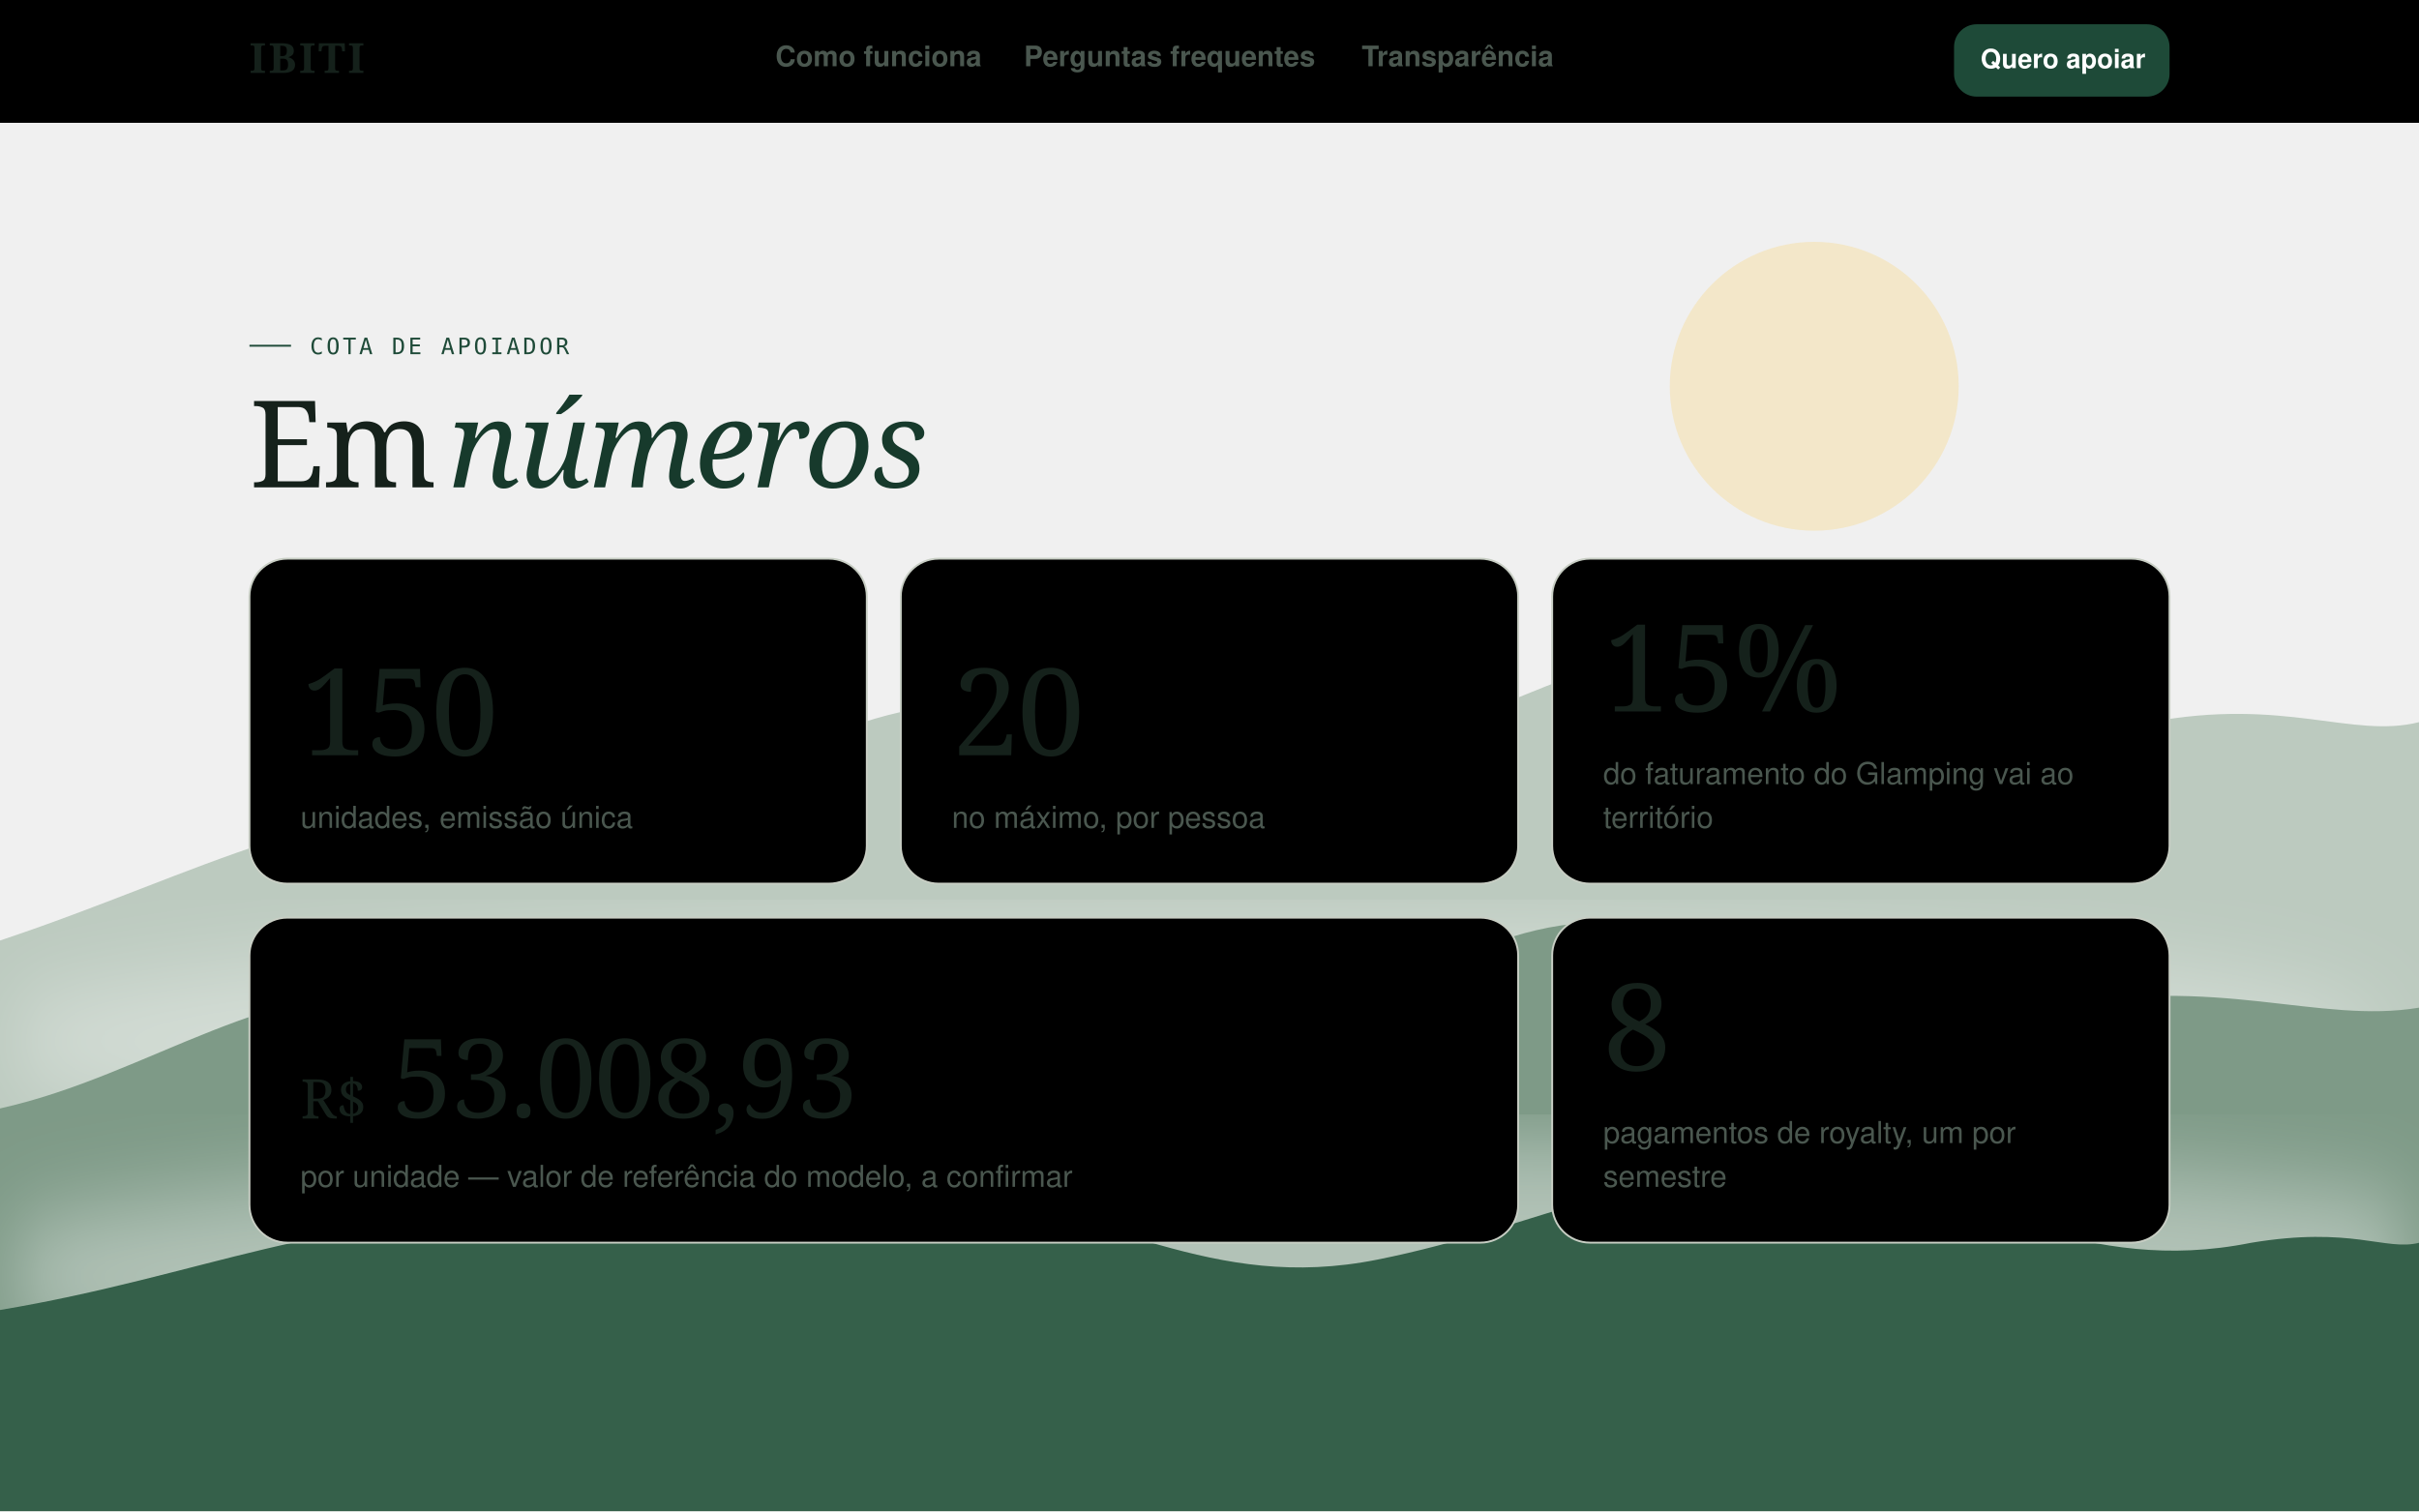
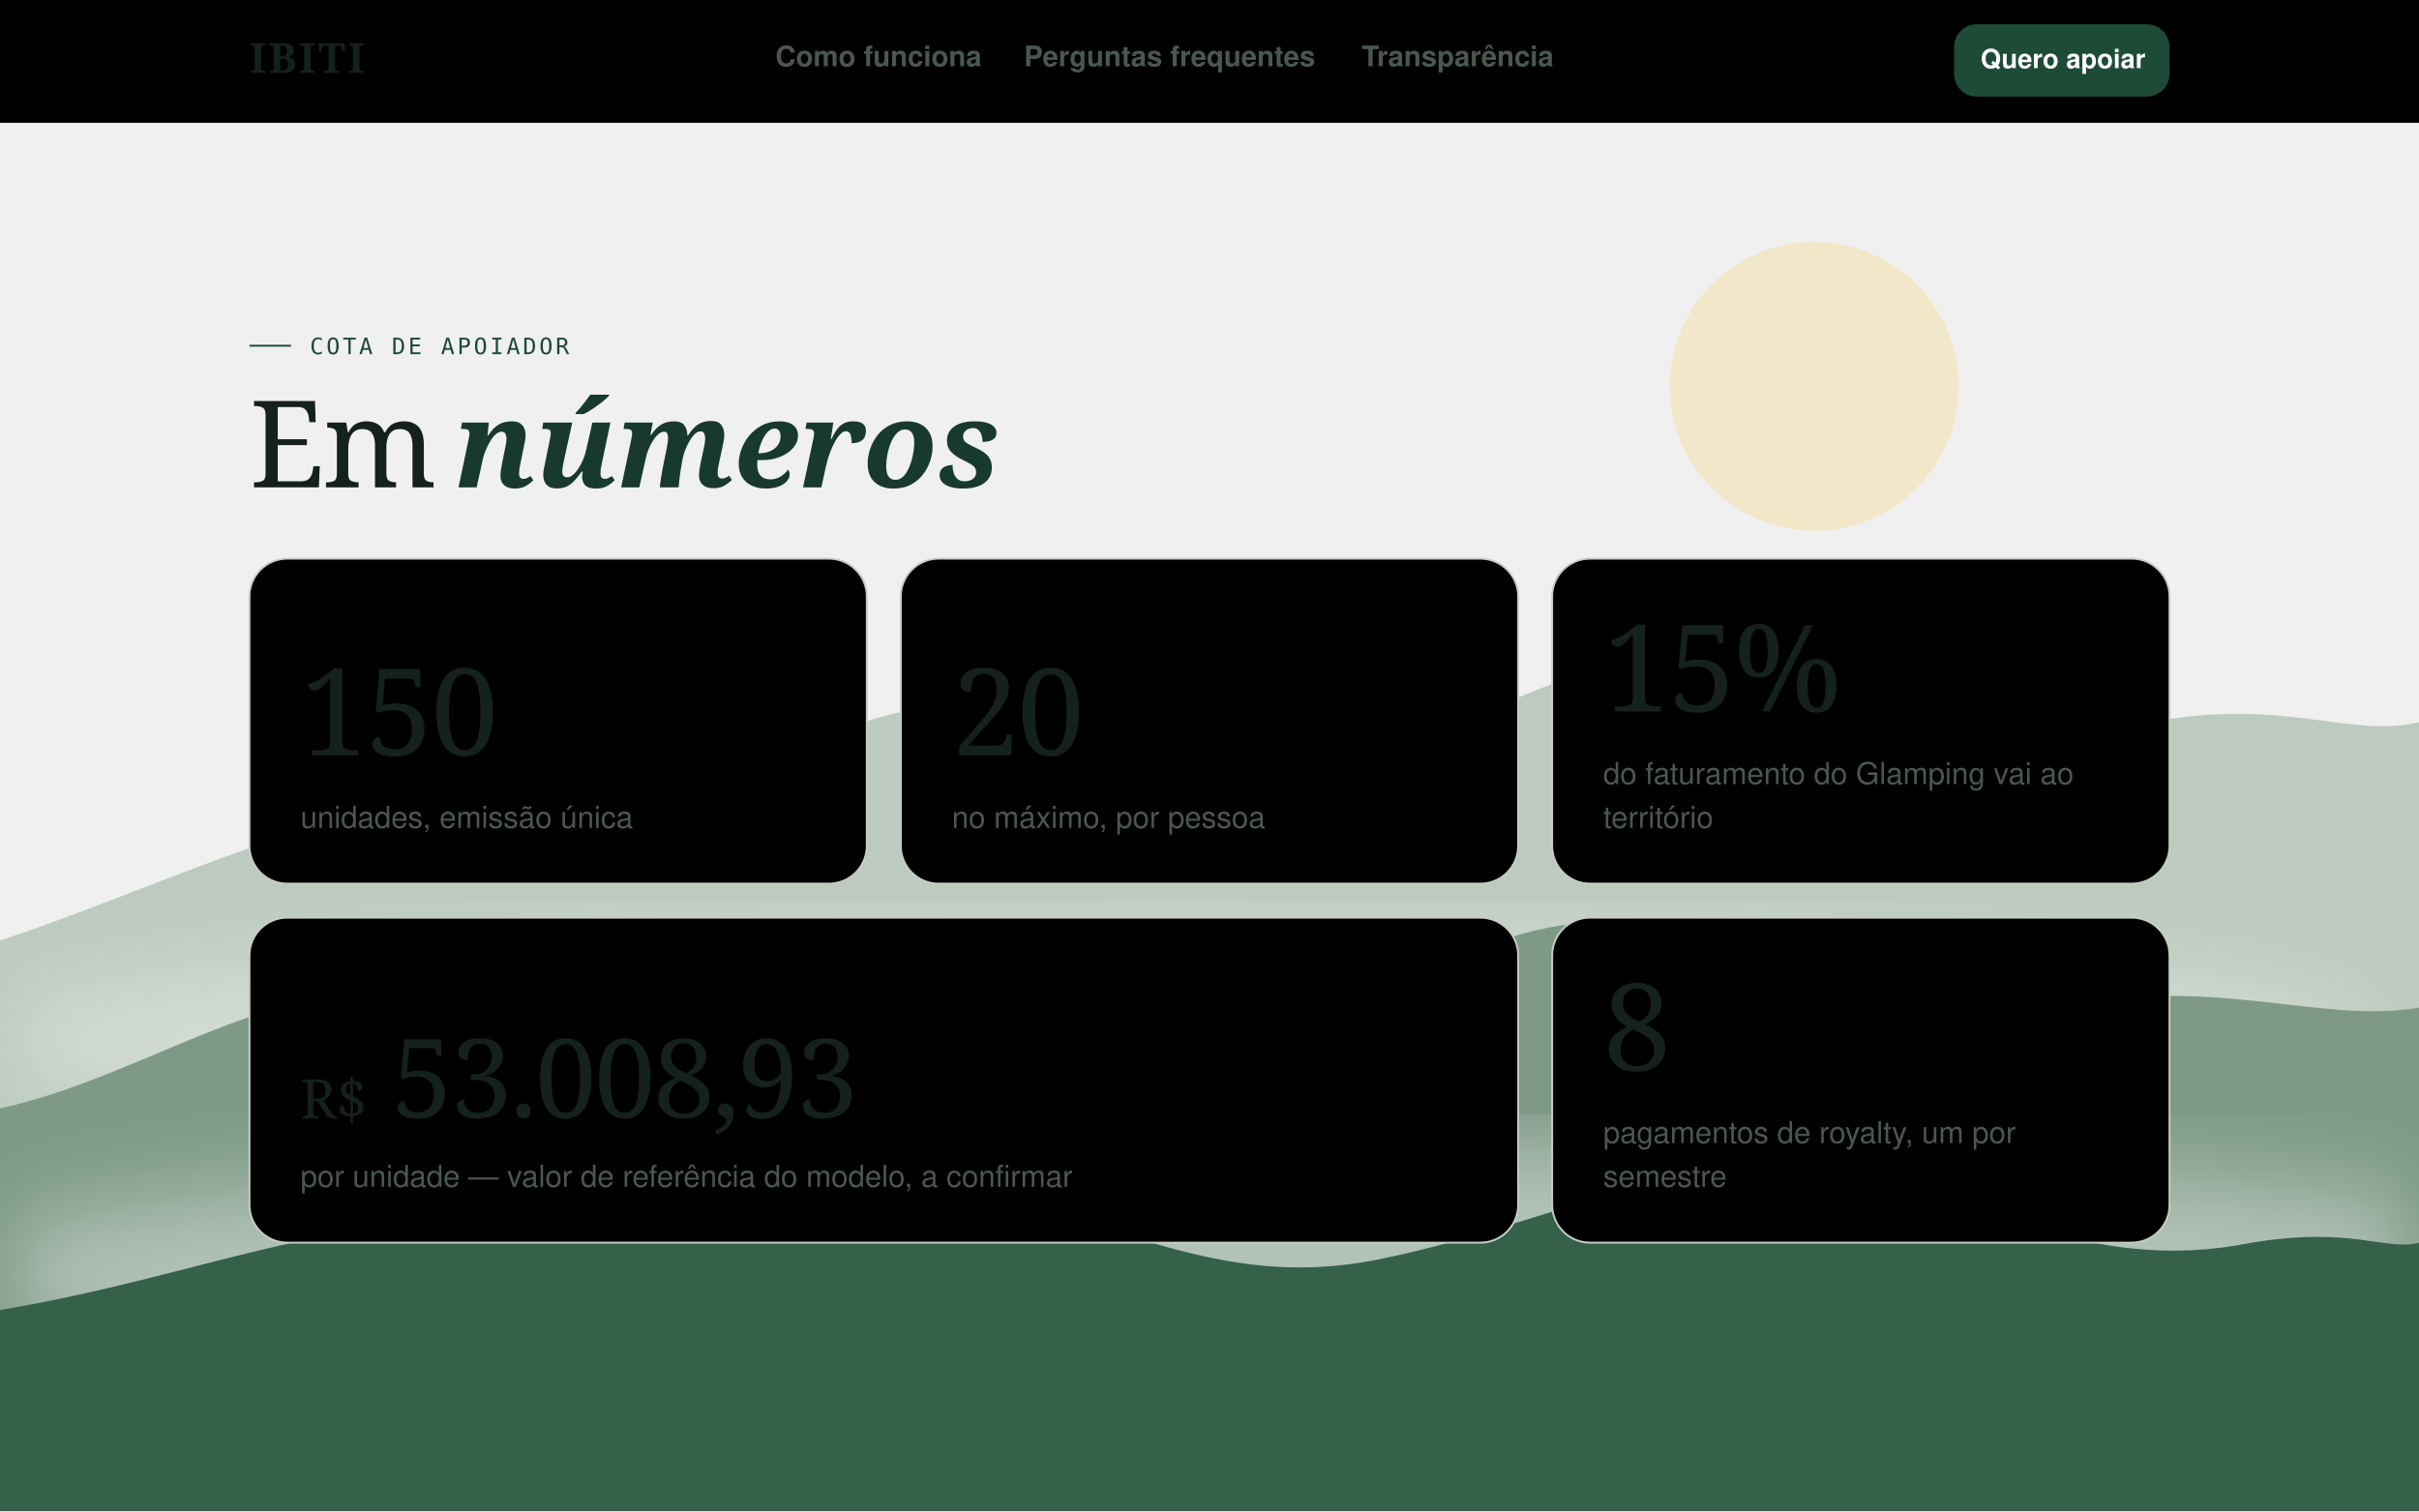
<svg xmlns="http://www.w3.org/2000/svg" data-stacking-context="true" aria-owns="page1" width="1280" height="800" viewBox="0 0 1280 800">
  <style />
  <g data-stacking-layer="rootBackgroundAndBorders" />
  <g data-stacking-layer="childStackingContextsWithNegativeStackLevels" />
  <g data-stacking-layer="inFlowNonInlineNonPositionedDescendants" />
  <g data-stacking-layer="nonPositionedFloats" />
  <g data-stacking-layer="inFlowInlineLevelNonPositionedDescendants" />
  <g data-stacking-layer="childStackingContextsWithStackLevelZeroAndPositionedDescendantsWithStackLevelZero" />
  <g data-stacking-layer="childStackingContextsWithPositiveStackLevels">
    <g data-tag="div" id="page1" class="page" data-z-index="1" data-stacking-context="true" mask="url(#mask-for-page11)" aria-owns="scene1 top1 inicio numeros comprar usar nao wrap7">
      <g data-stacking-layer="childStackingContextsWithStackLevelZeroAndPositionedDescendantsWithStackLevelZero">
        <g data-tag="div" id="scene1" class="scene" data-z-index="0" data-stacking-context="true" aria-hidden="true" mask="url(#mask-for-scene11)" aria-owns="svg1">
          <mask id="mask-for-scene11">
            <rect width="1280" height="800" x="0" y="0" fill="#ffffff" />
          </mask>
          <g data-tag="svg" id="svg1" data-z-index="auto" data-stacking-context="true" mask="url(#mask-for-svg11)">
            <g data-stacking-layer="rootBackgroundAndBorders" />
            <g data-stacking-layer="childStackingContextsWithNegativeStackLevels" />
            <g data-stacking-layer="inFlowNonInlineNonPositionedDescendants" />
            <g data-stacking-layer="nonPositionedFloats" />
            <g data-stacking-layer="inFlowInlineLevelNonPositionedDescendants" />
            <g data-stacking-layer="childStackingContextsWithStackLevelZeroAndPositionedDescendantsWithStackLevelZero" />
            <g data-stacking-layer="childStackingContextsWithPositiveStackLevels" />
            <mask id="mask-for-svg11">
              <rect width="1280" height="800" x="0" y="0" fill="#ffffff" />
            </mask>
            <g class="svg-content" data-view-box="0 0 1440 900" data-width="" data-height="" transform="matrix(0.888889 0 0 0.888889 0 0)">
              <defs color="rgb(21, 33, 27)" fill="rgb(0, 0, 0)" pointer-events="none" stroke="none">
                <linearGradient id="svg1-sky" x1="0" y1="0" x2="0" y2="1">
                  <stop offset="0" style="stop-color: rgb(221, 231, 222);" stop-color="rgb(221, 231, 222)" />
                  <stop offset="1" style="stop-color: rgb(238, 241, 235);" stop-color="rgb(238, 241, 235)" />
                </linearGradient>
                <linearGradient id="svg1-mist" x1="0" y1="0" x2="0" y2="1">
                  <stop offset="0" stop-color="rgb(255, 255, 255)" stop-opacity="0" style="stop-color: rgb(255, 255, 255);" />
                  <stop offset="1" stop-color="rgb(255, 255, 255)" stop-opacity=".55" style="stop-color: rgb(255, 255, 255);" />
                </linearGradient>
                <filter id="svg1-blur">
                  <feGaussianBlur stdDeviation="26" />
                </filter>
              </defs>
              <rect width="1440" height="900" fill="url(&quot;#svg1-sky&quot;)" style="fill: url(&quot;#svg1-svg1-sky&quot;); fill-opacity: 1;" color="rgb(21, 33, 27)" pointer-events="none" stroke="none" />
              <g class="layer" data-p="0.05" style="transform: translateY(0px);" color="rgb(21, 33, 27)" fill="rgb(0, 0, 0)" pointer-events="none" stroke="none" transform="matrix(1, 0, 0, 1, 0, 0)">
                <circle id="svg1-sun" cx="1080" cy="230" r="86" style="fill: rgb(243, 231, 201); fill-opacity: 1;" color="rgb(21, 33, 27)" fill="rgb(243, 231, 201)" pointer-events="none" stroke="none" />
              </g>
              <g class="layer" data-p="0.12" style="transform: translateY(0px);" color="rgb(21, 33, 27)" fill="rgb(0, 0, 0)" pointer-events="none" stroke="none" transform="matrix(1, 0, 0, 1, 0, 0)">
                <path style="fill: rgb(188, 202, 191); fill-opacity: 1;" d="M0,560 C120,520 200,470 320,480 C430,490 470,430 560,420 C660,410 700,470 800,450 C900,430 940,380 1040,390 C1140,400 1180,450 1280,430 C1360,415 1400,440 1440,430 L1440,900 L0,900 Z" color="rgb(21, 33, 27)" fill="rgb(188, 202, 191)" pointer-events="none" stroke="none" />
              </g>
              <ellipse cx="700" cy="620" rx="720" ry="70" fill="rgb(255, 255, 255)" opacity="0.35" filter="url(&quot;#svg1-blur&quot;)" style="fill: rgb(255, 255, 255); fill-opacity: 1;" color="rgb(21, 33, 27)" pointer-events="none" stroke="none" />
              <g class="layer" data-p="0.22" style="transform: translateY(0px);" color="rgb(21, 33, 27)" fill="rgb(0, 0, 0)" pointer-events="none" stroke="none" transform="matrix(1, 0, 0, 1, 0, 0)">
                <path style="fill: rgb(126, 154, 135); fill-opacity: 1;" d="M0,660 C90,640 160,580 260,590 C360,600 400,560 500,570 C600,580 640,640 740,620 C840,600 880,540 980,550 C1080,560 1120,620 1220,600 C1320,580 1380,610 1440,600 L1440,900 L0,900 Z" color="rgb(21, 33, 27)" fill="rgb(126, 154, 135)" pointer-events="none" stroke="none" />
              </g>
              <ellipse cx="760" cy="760" rx="800" ry="80" fill="rgb(255, 255, 255)" opacity="0.4" filter="url(&quot;#svg1-blur&quot;)" style="fill: rgb(255, 255, 255); fill-opacity: 1;" color="rgb(21, 33, 27)" pointer-events="none" stroke="none" />
              <g class="layer" data-p="0.36" style="transform: translateY(0px);" color="rgb(21, 33, 27)" fill="rgb(0, 0, 0)" pointer-events="none" stroke="none" transform="matrix(1, 0, 0, 1, 0, 0)">
                <path style="fill: rgb(53, 96, 74); fill-opacity: 1;" d="M0,780 C120,760 200,720 300,730 C400,740 460,700 560,710 C660,720 720,770 820,750 C920,730 980,690 1080,700 C1180,710 1240,760 1340,740 C1400,730 1420,745 1440,740 L1440,900 L0,900 Z" color="rgb(21, 33, 27)" fill="rgb(53, 96, 74)" pointer-events="none" stroke="none" />
              </g>
              <rect y="700" width="1440" height="200" fill="url(&quot;#svg1-mist&quot;)" style="fill: url(&quot;#svg1-svg1-mist&quot;); fill-opacity: 1;" color="rgb(21, 33, 27)" pointer-events="none" stroke="none" />
            </g>
          </g>
        </g>
      </g>
      <g data-stacking-layer="childStackingContextsWithPositiveStackLevels">
        <g data-tag="header" id="top1" class="top" data-z-index="1" data-stacking-context="true" role="banner" aria-owns="wrap1 menu">
          <g data-stacking-layer="rootBackgroundAndBorders">
            <rect width="1280" height="65" x="0" y="0" fill="color(srgb 0.933 0.945 0.922 / 0.78)" />
            <line stroke-linecap="square" stroke="color(srgb 0.784 0.808 0.769 / 0.7)" stroke-width="1px" x1="0" x2="1280" y1="65" y2="65" />
          </g>
          <g data-tag="div" id="wrap1" class="wrap" data-z-index="auto" data-stacking-context="true" aria-owns="brand1 links1 right1">
            <a href="file:///Users/gabrielzanette/Documents/Github/ibiti-token/guia-de-comunicacao/landing/index.html?tela=2&amp;svg=1#inicio" data-tag="a" id="brand1" class="brand" data-z-index="auto" data-stacking-context="true" role="link">
              <text color="rgb(21, 33, 27)" dominant-baseline="text-after-edge" font-family="Fraunces, &quot;Iowan Old Style&quot;, Georgia, serif" font-size="22px" font-size-adjust="none" font-stretch="100%" font-style="normal" font-variant="normal" font-weight="600" direction="ltr" letter-spacing="1.32px" text-decoration="none" text-anchor="start" text-rendering="auto" unicode-bidi="normal" word-spacing="0px" writing-mode="horizontal-tb" user-select="auto" fill="rgb(21, 33, 27)">
                <tspan xml:space="preserve" x="132" y="45.047" textLength="64.125" lengthAdjust="spacingAndGlyphs">IBITI</tspan>
              </text>
            </a>
            <g data-tag="nav" id="links1" class="links" data-z-index="auto" data-stacking-context="true" role="navigation" aria-label="Páginas" aria-owns="a1 a2 a3">
              <a href="file:///Users/gabrielzanette/Documents/Github/ibiti-token/guia-de-comunicacao/landing/como-funciona.html" data-tag="a" id="a1" data-z-index="auto" data-stacking-context="true" role="link">
                <text color="rgb(74, 87, 79)" dominant-baseline="text-after-edge" font-family="&quot;Atkinson Hyperlegible&quot;, &quot;Helvetica Neue&quot;, Helvetica, Arial, sans-serif" font-size="15px" font-size-adjust="none" font-stretch="100%" font-style="normal" font-variant="normal" font-weight="700" direction="ltr" letter-spacing="normal" text-decoration="none" text-anchor="start" text-rendering="auto" unicode-bidi="normal" word-spacing="0px" writing-mode="horizontal-tb" user-select="auto" fill="rgb(74, 87, 79)">
                  <tspan xml:space="preserve" x="410.297" y="39.125" textLength="105.516" lengthAdjust="spacingAndGlyphs">Como funciona</tspan>
                </text>
              </a>
              <a href="file:///Users/gabrielzanette/Documents/Github/ibiti-token/guia-de-comunicacao/landing/perguntas.html" data-tag="a" id="a2" data-z-index="auto" data-stacking-context="true" role="link">
                <text color="rgb(74, 87, 79)" dominant-baseline="text-after-edge" font-family="&quot;Atkinson Hyperlegible&quot;, &quot;Helvetica Neue&quot;, Helvetica, Arial, sans-serif" font-size="15px" font-size-adjust="none" font-stretch="100%" font-style="normal" font-variant="normal" font-weight="700" direction="ltr" letter-spacing="normal" text-decoration="none" text-anchor="start" text-rendering="auto" unicode-bidi="normal" word-spacing="0px" writing-mode="horizontal-tb" user-select="auto" fill="rgb(74, 87, 79)">
                  <tspan xml:space="preserve" x="541.812" y="39.125" textLength="152.734" lengthAdjust="spacingAndGlyphs">Perguntas frequentes</tspan>
                </text>
              </a>
              <a href="file:///Users/gabrielzanette/Documents/Github/ibiti-token/guia-de-comunicacao/landing/transparencia.html" data-tag="a" id="a3" data-z-index="auto" data-stacking-context="true" role="link">
                <text color="rgb(74, 87, 79)" dominant-baseline="text-after-edge" font-family="&quot;Atkinson Hyperlegible&quot;, &quot;Helvetica Neue&quot;, Helvetica, Arial, sans-serif" font-size="15px" font-size-adjust="none" font-stretch="100%" font-style="normal" font-variant="normal" font-weight="700" direction="ltr" letter-spacing="normal" text-decoration="none" text-anchor="start" text-rendering="auto" unicode-bidi="normal" word-spacing="0px" writing-mode="horizontal-tb" user-select="auto" fill="rgb(74, 87, 79)">
                  <tspan xml:space="preserve" x="720.547" y="39.125" textLength="99.266" lengthAdjust="spacingAndGlyphs">Transparência</tspan>
                </text>
              </a>
            </g>
            <g data-tag="div" id="right1" class="right" data-z-index="auto" data-stacking-context="true" aria-owns="mini1 menu-btn1">
              <a href="file:///Users/gabrielzanette/Documents/Github/ibiti-token/guia-de-comunicacao/landing/index.html?tela=2&amp;svg=1#comprar" data-tag="a" id="mini1" class="mini" data-z-index="auto" data-stacking-context="true" role="link">
                <g data-stacking-layer="rootBackgroundAndBorders">
                  <rect width="114.031" height="38.297" x="1033.969" y="12.844" fill="rgb(30, 74, 56)" rx="12" ry="12" />
                </g>
                <text color="rgb(255, 255, 255)" dominant-baseline="text-after-edge" font-family="&quot;Atkinson Hyperlegible&quot;, &quot;Helvetica Neue&quot;, Helvetica, Arial, sans-serif" font-size="14px" font-size-adjust="none" font-stretch="100%" font-style="normal" font-variant="normal" font-weight="700" direction="ltr" letter-spacing="normal" text-decoration="none" text-anchor="start" text-rendering="auto" unicode-bidi="normal" word-spacing="0px" writing-mode="horizontal-tb" user-select="auto" fill="rgb(255, 255, 255)">
                  <tspan xml:space="preserve" x="1047.969" y="39.844" textLength="86.031" lengthAdjust="spacingAndGlyphs">Quero apoiar</tspan>
                </text>
              </a>
              <g data-tag="button" id="menu-btn1" class="menu-btn" data-z-index="auto" data-stacking-context="true" role="button" aria-labelledby="" aria-expanded="false" aria-controls="menu" aria-owns="i1">
                <g data-tag="i" id="i1" data-z-index="auto" data-stacking-context="true" aria-owns="span1 span2">
                  <g data-tag="span" id="span1" data-z-index="auto" data-stacking-context="true" />
                  <g data-tag="span" id="span2" data-z-index="auto" data-stacking-context="true" />
                </g>
              </g>
            </g>
          </g>
          <g data-tag="div" id="menu" class="menu-panel" data-z-index="auto" data-stacking-context="true" aria-owns="a4 a5 a6">
            <a href="file:///Users/gabrielzanette/Documents/Github/ibiti-token/guia-de-comunicacao/landing/como-funciona.html" data-tag="a" id="a4" data-z-index="auto" data-stacking-context="true" role="link">
              <g data-stacking-layer="rootBackgroundAndBorders">
                <line stroke-linecap="square" stroke="rgb(227, 231, 224)" stroke-width="1px" x1="0" x2="0" y1="0" y2="0" />
              </g>
            </a>
            <a href="file:///Users/gabrielzanette/Documents/Github/ibiti-token/guia-de-comunicacao/landing/perguntas.html" data-tag="a" id="a5" data-z-index="auto" data-stacking-context="true" role="link">
              <g data-stacking-layer="rootBackgroundAndBorders">
                <line stroke-linecap="square" stroke="rgb(227, 231, 224)" stroke-width="1px" x1="0" x2="0" y1="0" y2="0" />
              </g>
            </a>
            <a href="file:///Users/gabrielzanette/Documents/Github/ibiti-token/guia-de-comunicacao/landing/transparencia.html" data-tag="a" id="a6" data-z-index="auto" data-stacking-context="true" role="link" />
          </g>
        </g>
        <g data-tag="section" id="inicio" class="s" data-z-index="1" data-stacking-context="true" role="region" aria-owns="wrap2 hint1">
          <g data-tag="div" id="wrap2" class="wrap hero" data-z-index="auto" data-stacking-context="true" aria-owns="div1 tag1">
            <g data-tag="div" id="div1" data-z-index="auto" data-stacking-context="true" aria-owns="eyebrow1 rv1 pontos1 btns1">
              <g data-tag="div" id="eyebrow1" class="eyebrow rv" data-z-index="auto" data-stacking-context="true" aria-owns="span3">
                <g data-tag="span" id="span3" data-z-index="auto" data-stacking-context="true" />
              </g>
              <g data-tag="h1" id="rv1" class="rv" data-z-index="auto" data-stacking-context="true" role="heading" aria-level="1" aria-owns="em1">
                <g data-tag="em" id="em1" data-z-index="auto" data-stacking-context="true" />
              </g>
              <g data-tag="ul" id="pontos1" class="pontos" data-z-index="auto" data-stacking-context="true" role="list" aria-owns="rv2 rv3 rv4 rv5">
                <g data-tag="li" id="rv2" class="rv" data-z-index="auto" data-stacking-context="true" role="listitem" aria-owns="i2 span4">
                  <g data-tag="i" id="i2" data-z-index="auto" data-stacking-context="true" />
                  <g data-tag="span" id="span4" data-z-index="auto" data-stacking-context="true" aria-owns="b1 b2">
                    <g data-tag="b" id="b1" data-z-index="auto" data-stacking-context="true" />
                    <g data-tag="b" id="b2" data-z-index="auto" data-stacking-context="true" />
                  </g>
                </g>
                <g data-tag="li" id="rv3" class="rv" data-z-index="auto" data-stacking-context="true" role="listitem" aria-owns="i3 span5">
                  <g data-tag="i" id="i3" data-z-index="auto" data-stacking-context="true" />
                  <g data-tag="span" id="span5" data-z-index="auto" data-stacking-context="true" />
                </g>
                <g data-tag="li" id="rv4" class="rv" data-z-index="auto" data-stacking-context="true" role="listitem" aria-owns="i4 span6">
                  <g data-tag="i" id="i4" data-z-index="auto" data-stacking-context="true" />
                  <g data-tag="span" id="span6" data-z-index="auto" data-stacking-context="true" />
                </g>
                <g data-tag="li" id="rv5" class="rv" data-z-index="auto" data-stacking-context="true" role="listitem" aria-owns="i5 span7">
                  <g data-tag="i" id="i5" data-z-index="auto" data-stacking-context="true" />
                  <g data-tag="span" id="span7" data-z-index="auto" data-stacking-context="true" aria-owns="b3 b4">
                    <g data-tag="b" id="b3" data-z-index="auto" data-stacking-context="true" />
                    <g data-tag="b" id="b4" data-z-index="auto" data-stacking-context="true" />
                  </g>
                </g>
              </g>
              <g data-tag="div" id="btns1" class="btns rv" data-z-index="auto" data-stacking-context="true" aria-owns="btn1 btn2">
                <a href="file:///Users/gabrielzanette/Documents/Github/ibiti-token/guia-de-comunicacao/landing/index.html?tela=2&amp;svg=1#comprar" data-tag="a" id="btn1" class="btn primary" data-z-index="auto" data-stacking-context="true" role="link" />
                <a href="file:///Users/gabrielzanette/Documents/Github/ibiti-token/guia-de-comunicacao/landing/index.html?tela=2&amp;svg=1#numeros" data-tag="a" id="btn2" class="btn secondary" data-z-index="auto" data-stacking-context="true" role="link" />
              </g>
            </g>
            <g data-tag="div" id="tag1" class="tag rv" data-z-index="auto" data-stacking-context="true" aria-owns="l1 v1 n1">
              <g data-tag="div" id="l1" class="l" data-z-index="auto" data-stacking-context="true" />
              <g data-tag="div" id="v1" class="v" data-z-index="auto" data-stacking-context="true" />
              <g data-tag="div" id="n1" class="n" data-z-index="auto" data-stacking-context="true" />
            </g>
          </g>
          <g data-tag="div" id="hint1" class="hint" data-z-index="auto" data-stacking-context="true" aria-owns="i6">
            <g data-tag="i" id="i6" data-z-index="auto" data-stacking-context="true" opacity="0.5">
              <g data-stacking-layer="rootBackgroundAndBorders">
                <line stroke-linecap="square" stroke="rgb(119, 131, 124)" stroke-width="1px" x1="0" x2="0" y1="0" y2="0" />
                <line stroke-linecap="square" stroke="rgb(119, 131, 124)" stroke-width="1px" x1="0" x2="0" y1="0" y2="0" />
              </g>
            </g>
          </g>
        </g>
        <g data-tag="section" id="numeros" class="s only in" data-z-index="1" data-stacking-context="true" role="region" aria-owns="wrap3">
          <g data-tag="div" id="wrap3" class="wrap" data-z-index="auto" data-stacking-context="true" aria-owns="eyebrow2 rv6 stats1">
            <g data-tag="div" id="eyebrow2" class="eyebrow rv" data-z-index="auto" data-stacking-context="true" aria-owns="span8">
              <g data-tag="span" id="span8" data-z-index="auto" data-stacking-context="true">
                <g data-stacking-layer="rootBackgroundAndBorders">
                  <rect width="22" height="1" x="132" y="182.484" fill="rgb(30, 74, 56)" />
                </g>
              </g>
              <text color="rgb(30, 74, 56)" dominant-baseline="text-after-edge" font-family="&quot;IBM Plex Mono&quot;, Menlo, Consolas, monospace" font-size="12px" font-size-adjust="none" font-stretch="100%" font-style="normal" font-variant="normal" font-weight="400" direction="ltr" letter-spacing="1.44px" text-decoration="none" text-anchor="start" text-rendering="auto" unicode-bidi="isolate" word-spacing="0px" writing-mode="horizontal-tb" user-select="auto" fill="rgb(30, 74, 56)">
                <tspan xml:space="preserve" x="164" y="190.297" textLength="138.25" lengthAdjust="spacingAndGlyphs">COTA DE APOIADOR</tspan>
              </text>
            </g>
            <g data-tag="h2" id="rv6" class="rv" data-z-index="auto" data-stacking-context="true" role="heading" aria-level="2" aria-owns="em2">
              <text color="rgb(21, 33, 27)" dominant-baseline="text-after-edge" font-family="Fraunces, &quot;Iowan Old Style&quot;, Georgia, serif" font-size="64px" font-size-adjust="none" font-stretch="100%" font-style="normal" font-variant="normal" font-weight="400" direction="ltr" letter-spacing="-1.152px" text-decoration="none" text-anchor="start" text-rendering="auto" unicode-bidi="isolate" word-spacing="0px" writing-mode="horizontal-tb" user-select="auto" fill="rgb(21, 33, 27)">
                <tspan xml:space="preserve" x="132" y="276.688" textLength="105.047" lengthAdjust="spacingAndGlyphs">Em </tspan>
              </text>
              <g data-tag="em" id="em2" data-z-index="auto" data-stacking-context="true">
-                 <text color="rgb(23, 58, 44)" dominant-baseline="text-after-edge" font-family="Fraunces, &quot;Iowan Old Style&quot;, Georgia, serif" font-size="64px" font-size-adjust="none" font-stretch="100%" font-style="italic" font-variant="normal" font-weight="500" direction="ltr" letter-spacing="-1.152px" text-decoration="none" text-anchor="start" text-rendering="auto" unicode-bidi="normal" word-spacing="0px" writing-mode="horizontal-tb" user-select="auto" fill="rgb(23, 58, 44)">
-                   <tspan xml:space="preserve" x="237.047" y="276.688" textLength="225.141" lengthAdjust="spacingAndGlyphs">números</tspan>
+                 <text color="rgb(23, 58, 44)" dominant-baseline="text-after-edge" font-family="Fraunces, &quot;Iowan Old Style&quot;, Georgia, serif" font-size="64px" font-size-adjust="none" font-stretch="100%" font-style="italic" font-variant="normal" font-weight="600" direction="ltr" letter-spacing="normal" text-decoration="none" text-anchor="start" text-rendering="auto" unicode-bidi="normal" word-spacing="0px" writing-mode="horizontal-tb" user-select="auto" fill="rgb(23, 58, 44)">
+                   <tspan xml:space="preserve" x="240.234" y="276.688" textLength="246.844" lengthAdjust="spacingAndGlyphs">números</tspan>
                </text>
              </g>
            </g>
            <g data-tag="div" id="stats1" class="stats" data-z-index="auto" data-stacking-context="true" aria-owns="stat1 stat2 stat3 stat4 stat5">
              <g data-tag="div" id="stat1" class="stat rv" data-z-index="auto" data-stacking-context="true" aria-owns="count1 lbl1">
                <g data-stacking-layer="rootBackgroundAndBorders">
                  <rect width="326.656" height="172" x="132" y="295.688" fill="color(srgb 1 1 1 / 0.82)" stroke="rgb(200, 206, 196)" stroke-width="1px" rx="20" ry="20" />
                </g>
                <g data-tag="b" id="count1" class="count" data-z-index="auto" data-stacking-context="true">
                  <text color="rgb(21, 33, 27)" dominant-baseline="text-after-edge" font-family="Fraunces, &quot;Iowan Old Style&quot;, Georgia, serif" font-size="64px" font-size-adjust="none" font-stretch="100%" font-style="normal" font-variant="tabular-nums" font-weight="400" direction="ltr" letter-spacing="-1.28px" text-decoration="none" text-anchor="start" text-rendering="auto" unicode-bidi="normal" word-spacing="0px" writing-mode="horizontal-tb" user-select="auto" fill="rgb(21, 33, 27)">
                    <tspan xml:space="preserve" x="159" y="418.5" textLength="97.672" lengthAdjust="spacingAndGlyphs">150</tspan>
                  </text>
                </g>
                <g data-tag="span" id="lbl1" class="lbl" data-z-index="auto" data-stacking-context="true">
                  <text color="rgb(74, 87, 79)" dominant-baseline="text-after-edge" font-family="&quot;Atkinson Hyperlegible&quot;, &quot;Helvetica Neue&quot;, Helvetica, Arial, sans-serif" font-size="16px" font-size-adjust="none" font-stretch="100%" font-style="normal" font-variant="normal" font-weight="400" direction="ltr" letter-spacing="normal" text-decoration="none" text-anchor="start" text-rendering="auto" unicode-bidi="normal" word-spacing="0px" writing-mode="horizontal-tb" user-select="auto" fill="rgb(74, 87, 79)">
                    <tspan xml:space="preserve" x="159" y="442.5" textLength="173.484" lengthAdjust="spacingAndGlyphs">unidades, emissão única</tspan>
                  </text>
                </g>
              </g>
              <g data-tag="div" id="stat2" class="stat rv" data-z-index="auto" data-stacking-context="true" aria-owns="count2 lbl2">
                <g data-stacking-layer="rootBackgroundAndBorders">
                  <rect width="326.672" height="172" x="476.656" y="295.688" fill="color(srgb 1 1 1 / 0.82)" stroke="rgb(200, 206, 196)" stroke-width="1px" rx="20" ry="20" />
                </g>
                <g data-tag="b" id="count2" class="count" data-z-index="auto" data-stacking-context="true">
                  <text color="rgb(21, 33, 27)" dominant-baseline="text-after-edge" font-family="Fraunces, &quot;Iowan Old Style&quot;, Georgia, serif" font-size="64px" font-size-adjust="none" font-stretch="100%" font-style="normal" font-variant="tabular-nums" font-weight="400" direction="ltr" letter-spacing="-1.28px" text-decoration="none" text-anchor="start" text-rendering="auto" unicode-bidi="normal" word-spacing="0px" writing-mode="horizontal-tb" user-select="auto" fill="rgb(21, 33, 27)">
                    <tspan xml:space="preserve" x="503.656" y="418.5" textLength="74.094" lengthAdjust="spacingAndGlyphs">20</tspan>
                  </text>
                </g>
                <g data-tag="span" id="lbl2" class="lbl" data-z-index="auto" data-stacking-context="true">
                  <text color="rgb(74, 87, 79)" dominant-baseline="text-after-edge" font-family="&quot;Atkinson Hyperlegible&quot;, &quot;Helvetica Neue&quot;, Helvetica, Arial, sans-serif" font-size="16px" font-size-adjust="none" font-stretch="100%" font-style="normal" font-variant="normal" font-weight="400" direction="ltr" letter-spacing="normal" text-decoration="none" text-anchor="start" text-rendering="auto" unicode-bidi="normal" word-spacing="0px" writing-mode="horizontal-tb" user-select="auto" fill="rgb(74, 87, 79)">
                    <tspan xml:space="preserve" x="503.656" y="442.5" textLength="163.25" lengthAdjust="spacingAndGlyphs">no máximo, por pessoa</tspan>
                  </text>
                </g>
              </g>
              <g data-tag="div" id="stat3" class="stat rv" data-z-index="auto" data-stacking-context="true" aria-owns="count3 lbl3">
                <g data-stacking-layer="rootBackgroundAndBorders">
                  <rect width="326.656" height="172" x="821.328" y="295.688" fill="color(srgb 1 1 1 / 0.82)" stroke="rgb(200, 206, 196)" stroke-width="1px" rx="20" ry="20" />
                </g>
                <g data-tag="b" id="count3" class="count" data-z-index="auto" data-stacking-context="true">
                  <text color="rgb(21, 33, 27)" dominant-baseline="text-after-edge" font-family="Fraunces, &quot;Iowan Old Style&quot;, Georgia, serif" font-size="64px" font-size-adjust="none" font-stretch="100%" font-style="normal" font-variant="tabular-nums" font-weight="400" direction="ltr" letter-spacing="-1.28px" text-decoration="none" text-anchor="start" text-rendering="auto" unicode-bidi="normal" word-spacing="0px" writing-mode="horizontal-tb" user-select="auto" fill="rgb(21, 33, 27)">
                    <tspan xml:space="preserve" x="848.328" y="395.312" textLength="101.234" lengthAdjust="spacingAndGlyphs">15%</tspan>
                  </text>
                </g>
                <g data-tag="span" id="lbl3" class="lbl" data-z-index="auto" data-stacking-context="true">
                  <text color="rgb(74, 87, 79)" dominant-baseline="text-after-edge" font-family="&quot;Atkinson Hyperlegible&quot;, &quot;Helvetica Neue&quot;, Helvetica, Arial, sans-serif" font-size="16px" font-size-adjust="none" font-stretch="100%" font-style="normal" font-variant="normal" font-weight="400" direction="ltr" letter-spacing="normal" text-decoration="none" text-anchor="start" text-rendering="auto" unicode-bidi="normal" word-spacing="0px" writing-mode="horizontal-tb" user-select="auto" fill="rgb(74, 87, 79)">
                    <tspan xml:space="preserve" x="848.328" y="419.312" textLength="247.734" lengthAdjust="spacingAndGlyphs">do faturamento do Glamping vai ao </tspan>
                    <tspan xml:space="preserve" x="848.328" y="442.5" textLength="61.875" lengthAdjust="spacingAndGlyphs">território</tspan>
                  </text>
                </g>
              </g>
              <g data-tag="div" id="stat4" class="stat wide rv" data-z-index="auto" data-stacking-context="true" aria-owns="b5 lbl4">
                <g data-stacking-layer="rootBackgroundAndBorders">
                  <rect width="671.328" height="172" x="132" y="485.688" fill="color(srgb 1 1 1 / 0.82)" stroke="rgb(200, 206, 196)" stroke-width="1px" rx="20" ry="20" />
                </g>
                <g data-tag="b" id="b5" data-z-index="auto" data-stacking-context="true" aria-owns="small1 count4">
                  <g data-tag="small" id="small1" data-z-index="auto" data-stacking-context="true">
                    <text color="rgb(21, 33, 27)" dominant-baseline="text-after-edge" font-family="Fraunces, &quot;Iowan Old Style&quot;, Georgia, serif" font-size="29px" font-size-adjust="none" font-stretch="100%" font-style="normal" font-variant="tabular-nums" font-weight="400" direction="ltr" letter-spacing="normal" text-decoration="none" text-anchor="start" text-rendering="auto" unicode-bidi="normal" word-spacing="0px" writing-mode="horizontal-tb" user-select="auto" fill="rgb(21, 33, 27)">
                      <tspan xml:space="preserve" x="159" y="600.5" textLength="37.438" lengthAdjust="spacingAndGlyphs">R$</tspan>
                    </text>
                  </g>
                  <text color="rgb(21, 33, 27)" dominant-baseline="text-after-edge" font-family="Fraunces, &quot;Iowan Old Style&quot;, Georgia, serif" font-size="58px" font-size-adjust="none" font-stretch="100%" font-style="normal" font-variant="tabular-nums" font-weight="400" direction="ltr" letter-spacing="-1.16px" text-decoration="none" text-anchor="start" text-rendering="auto" unicode-bidi="normal" word-spacing="0px" writing-mode="horizontal-tb" user-select="auto" fill="rgb(21, 33, 27)">
                    <tspan xml:space="preserve" x="196.438" y="608.5" textLength="10.828" lengthAdjust="spacingAndGlyphs"> </tspan>
                  </text>
                  <g data-tag="span" id="count4" class="count" data-z-index="auto" data-stacking-context="true">
                    <text color="rgb(21, 33, 27)" dominant-baseline="text-after-edge" font-family="Fraunces, &quot;Iowan Old Style&quot;, Georgia, serif" font-size="58px" font-size-adjust="none" font-stretch="100%" font-style="normal" font-variant="tabular-nums" font-weight="400" direction="ltr" letter-spacing="-1.16px" text-decoration="none" text-anchor="start" text-rendering="auto" unicode-bidi="normal" word-spacing="0px" writing-mode="horizontal-tb" user-select="auto" fill="rgb(21, 33, 27)">
                      <tspan xml:space="preserve" x="207.266" y="608.5" textLength="247.969" lengthAdjust="spacingAndGlyphs">53.008,93</tspan>
                    </text>
                  </g>
                </g>
                <g data-tag="span" id="lbl4" class="lbl" data-z-index="auto" data-stacking-context="true">
                  <text color="rgb(74, 87, 79)" dominant-baseline="text-after-edge" font-family="&quot;Atkinson Hyperlegible&quot;, &quot;Helvetica Neue&quot;, Helvetica, Arial, sans-serif" font-size="16px" font-size-adjust="none" font-stretch="100%" font-style="normal" font-variant="normal" font-weight="400" direction="ltr" letter-spacing="normal" text-decoration="none" text-anchor="start" text-rendering="auto" unicode-bidi="normal" word-spacing="0px" writing-mode="horizontal-tb" user-select="auto" fill="rgb(74, 87, 79)">
                    <tspan xml:space="preserve" x="159" y="632.5" textLength="404.75" lengthAdjust="spacingAndGlyphs">por unidade — valor de referência do modelo, a confirmar</tspan>
                  </text>
                </g>
              </g>
              <g data-tag="div" id="stat5" class="stat rv" data-z-index="auto" data-stacking-context="true" aria-owns="count5 lbl5">
                <g data-stacking-layer="rootBackgroundAndBorders">
                  <rect width="326.656" height="172" x="821.328" y="485.688" fill="color(srgb 1 1 1 / 0.82)" stroke="rgb(200, 206, 196)" stroke-width="1px" rx="20" ry="20" />
                </g>
                <g data-tag="b" id="count5" class="count" data-z-index="auto" data-stacking-context="true">
                  <text color="rgb(21, 33, 27)" dominant-baseline="text-after-edge" font-family="Fraunces, &quot;Iowan Old Style&quot;, Georgia, serif" font-size="64px" font-size-adjust="none" font-stretch="100%" font-style="normal" font-variant="tabular-nums" font-weight="400" direction="ltr" letter-spacing="-1.28px" text-decoration="none" text-anchor="start" text-rendering="auto" unicode-bidi="normal" word-spacing="0px" writing-mode="horizontal-tb" user-select="auto" fill="rgb(21, 33, 27)">
                    <tspan xml:space="preserve" x="848.328" y="585.312" textLength="34.438" lengthAdjust="spacingAndGlyphs">8</tspan>
                  </text>
                </g>
                <g data-tag="span" id="lbl5" class="lbl" data-z-index="auto" data-stacking-context="true">
                  <text color="rgb(74, 87, 79)" dominant-baseline="text-after-edge" font-family="&quot;Atkinson Hyperlegible&quot;, &quot;Helvetica Neue&quot;, Helvetica, Arial, sans-serif" font-size="16px" font-size-adjust="none" font-stretch="100%" font-style="normal" font-variant="normal" font-weight="400" direction="ltr" letter-spacing="normal" text-decoration="none" text-anchor="start" text-rendering="auto" unicode-bidi="normal" word-spacing="0px" writing-mode="horizontal-tb" user-select="auto" fill="rgb(74, 87, 79)">
                    <tspan xml:space="preserve" x="848.328" y="609.312" textLength="216.172" lengthAdjust="spacingAndGlyphs">pagamentos de royalty, um por </tspan>
                    <tspan xml:space="preserve" x="848.328" y="632.5" textLength="64.859" lengthAdjust="spacingAndGlyphs">semestre</tspan>
                  </text>
                </g>
              </g>
            </g>
          </g>
        </g>
        <g data-tag="section" id="comprar" class="s" data-z-index="1" data-stacking-context="true" role="region" aria-owns="wrap4">
          <g data-tag="div" id="wrap4" class="wrap" data-z-index="auto" data-stacking-context="true" aria-owns="eyebrow3 rv7 steps1 btns2">
            <g data-tag="div" id="eyebrow3" class="eyebrow rv" data-z-index="auto" data-stacking-context="true" aria-owns="span9">
              <g data-tag="span" id="span9" data-z-index="auto" data-stacking-context="true" />
            </g>
            <g data-tag="h2" id="rv7" class="rv" data-z-index="auto" data-stacking-context="true" role="heading" aria-level="2" aria-owns="em3">
              <g data-tag="em" id="em3" data-z-index="auto" data-stacking-context="true" />
            </g>
            <g data-tag="div" id="steps1" class="steps" data-z-index="auto" data-stacking-context="true" aria-owns="rail1 step1 step2 step3 step4">
              <g data-tag="div" id="rail1" class="rail" data-z-index="auto" data-stacking-context="true" aria-owns="i7">
                <g data-tag="i" id="i7" data-z-index="auto" data-stacking-context="true" />
              </g>
              <g data-tag="div" id="step1" class="step rv" data-z-index="auto" data-stacking-context="true" aria-owns="n2 b6 p1">
                <g data-tag="div" id="n2" class="n" data-z-index="auto" data-stacking-context="true" />
                <g data-tag="b" id="b6" data-z-index="auto" data-stacking-context="true" />
                <g data-tag="p" id="p1" data-z-index="auto" data-stacking-context="true" aria-owns="em4">
                  <g data-tag="em" id="em4" data-z-index="auto" data-stacking-context="true" />
                </g>
              </g>
              <g data-tag="div" id="step2" class="step rv" data-z-index="auto" data-stacking-context="true" aria-owns="n3 b7 p2">
                <g data-tag="div" id="n3" class="n" data-z-index="auto" data-stacking-context="true" />
                <g data-tag="b" id="b7" data-z-index="auto" data-stacking-context="true" />
                <g data-tag="p" id="p2" data-z-index="auto" data-stacking-context="true" aria-owns="em5 em6">
                  <g data-tag="em" id="em5" data-z-index="auto" data-stacking-context="true" />
                  <g data-tag="em" id="em6" data-z-index="auto" data-stacking-context="true" />
                </g>
              </g>
              <g data-tag="div" id="step3" class="step rv" data-z-index="auto" data-stacking-context="true" aria-owns="n4 b8 p3">
                <g data-tag="div" id="n4" class="n" data-z-index="auto" data-stacking-context="true" />
                <g data-tag="b" id="b8" data-z-index="auto" data-stacking-context="true" />
                <g data-tag="p" id="p3" data-z-index="auto" data-stacking-context="true" />
              </g>
              <g data-tag="div" id="step4" class="step rv" data-z-index="auto" data-stacking-context="true" aria-owns="n5 b9 p4">
                <g data-tag="div" id="n5" class="n" data-z-index="auto" data-stacking-context="true" />
                <g data-tag="b" id="b9" data-z-index="auto" data-stacking-context="true" />
                <g data-tag="p" id="p4" data-z-index="auto" data-stacking-context="true" />
              </g>
            </g>
            <g data-tag="div" id="btns2" class="btns rv" data-z-index="auto" data-stacking-context="true" aria-owns="btn3 btn4">
              <a href="file:///Users/gabrielzanette/Documents/Github/ibiti-token/guia-de-comunicacao/landing/index.html?tela=2&amp;svg=1#nao" data-tag="a" id="btn3" class="btn primary" data-z-index="auto" data-stacking-context="true" role="link" />
              <a href="file:///Users/gabrielzanette/Documents/Github/ibiti-token/guia-de-comunicacao/landing/como-funciona.html" data-tag="a" id="btn4" class="btn secondary" data-z-index="auto" data-stacking-context="true" role="link" />
            </g>
          </g>
        </g>
        <g data-tag="section" id="usar" class="s" data-z-index="1" data-stacking-context="true" role="region" aria-owns="wrap5">
          <g data-tag="div" id="wrap5" class="wrap" data-z-index="auto" data-stacking-context="true" aria-owns="eyebrow4 rv8 uses1">
            <g data-tag="div" id="eyebrow4" class="eyebrow rv" data-z-index="auto" data-stacking-context="true" aria-owns="span10">
              <g data-tag="span" id="span10" data-z-index="auto" data-stacking-context="true" />
            </g>
            <g data-tag="h2" id="rv8" class="rv" data-z-index="auto" data-stacking-context="true" role="heading" aria-level="2" aria-owns="em7">
              <g data-tag="em" id="em7" data-z-index="auto" data-stacking-context="true" />
            </g>
            <g data-tag="div" id="uses1" class="uses" data-z-index="auto" data-stacking-context="true" aria-owns="use1 use2 use3 use4">
              <g data-tag="div" id="use1" class="use rv" data-z-index="auto" data-stacking-context="true" aria-owns="svg2 b10 p5">
                <g data-tag="svg" id="svg2" data-z-index="auto" data-stacking-context="true" mask="url(#mask-for-svg21)">
                  <g data-stacking-layer="rootBackgroundAndBorders" />
                  <g data-stacking-layer="childStackingContextsWithNegativeStackLevels" />
                  <g data-stacking-layer="inFlowNonInlineNonPositionedDescendants" />
                  <g data-stacking-layer="nonPositionedFloats" />
                  <g data-stacking-layer="inFlowInlineLevelNonPositionedDescendants" />
                  <g data-stacking-layer="childStackingContextsWithStackLevelZeroAndPositionedDescendantsWithStackLevelZero" />
                  <g data-stacking-layer="childStackingContextsWithPositiveStackLevels" />
                  <mask id="mask-for-svg21">
                    <rect width="0" height="0" x="0" y="0" fill="#ffffff" />
                  </mask>
                  <g class="svg-content" data-view-box="0 0 24 24" data-width="" data-height="" transform="matrix(1 0 0 1 0 0)">
                    <path d="M4 8a2 2 0 0 1 2-2h12a2 2 0 0 1 2 2v2a2 2 0 0 0 0 4v2a2 2 0 0 1-2 2H6a2 2 0 0 1-2-2v-2a2 2 0 0 0 0-4Z" color="rgb(21, 33, 27)" fill="none" stroke="rgb(30, 74, 56)" stroke-linecap="round" stroke-linejoin="round" stroke-width="1.6px" />
                    <path d="M10 6v12" color="rgb(21, 33, 27)" fill="none" stroke="rgb(30, 74, 56)" stroke-linecap="round" stroke-linejoin="round" stroke-width="1.6px" />
                  </g>
                </g>
                <g data-tag="b" id="b10" data-z-index="auto" data-stacking-context="true" />
                <g data-tag="p" id="p5" data-z-index="auto" data-stacking-context="true" />
              </g>
              <g data-tag="div" id="use2" class="use rv" data-z-index="auto" data-stacking-context="true" aria-owns="svg3 b11 p6">
                <g data-tag="svg" id="svg3" data-z-index="auto" data-stacking-context="true" mask="url(#mask-for-svg31)">
                  <g data-stacking-layer="rootBackgroundAndBorders" />
                  <g data-stacking-layer="childStackingContextsWithNegativeStackLevels" />
                  <g data-stacking-layer="inFlowNonInlineNonPositionedDescendants" />
                  <g data-stacking-layer="nonPositionedFloats" />
                  <g data-stacking-layer="inFlowInlineLevelNonPositionedDescendants" />
                  <g data-stacking-layer="childStackingContextsWithStackLevelZeroAndPositionedDescendantsWithStackLevelZero" />
                  <g data-stacking-layer="childStackingContextsWithPositiveStackLevels" />
                  <mask id="mask-for-svg31">
                    <rect width="0" height="0" x="0" y="0" fill="#ffffff" />
                  </mask>
                  <g class="svg-content" data-view-box="0 0 24 24" data-width="" data-height="" transform="matrix(1 0 0 1 0 0)">
                    <path d="M6 3h9l4 4v14H6Z" color="rgb(21, 33, 27)" fill="none" stroke="rgb(30, 74, 56)" stroke-linecap="round" stroke-linejoin="round" stroke-width="1.6px" />
                    <path d="M15 3v4h4" color="rgb(21, 33, 27)" fill="none" stroke="rgb(30, 74, 56)" stroke-linecap="round" stroke-linejoin="round" stroke-width="1.6px" />
                    <path d="M9 12h7M9 16h7" color="rgb(21, 33, 27)" fill="none" stroke="rgb(30, 74, 56)" stroke-linecap="round" stroke-linejoin="round" stroke-width="1.6px" />
                  </g>
                </g>
                <g data-tag="b" id="b11" data-z-index="auto" data-stacking-context="true" />
                <g data-tag="p" id="p6" data-z-index="auto" data-stacking-context="true" />
              </g>
              <g data-tag="div" id="use3" class="use rv" data-z-index="auto" data-stacking-context="true" aria-owns="svg4 b12 p7">
                <g data-tag="svg" id="svg4" data-z-index="auto" data-stacking-context="true" mask="url(#mask-for-svg41)">
                  <g data-stacking-layer="rootBackgroundAndBorders" />
                  <g data-stacking-layer="childStackingContextsWithNegativeStackLevels" />
                  <g data-stacking-layer="inFlowNonInlineNonPositionedDescendants" />
                  <g data-stacking-layer="nonPositionedFloats" />
                  <g data-stacking-layer="inFlowInlineLevelNonPositionedDescendants" />
                  <g data-stacking-layer="childStackingContextsWithStackLevelZeroAndPositionedDescendantsWithStackLevelZero" />
                  <g data-stacking-layer="childStackingContextsWithPositiveStackLevels" />
                  <mask id="mask-for-svg41">
                    <rect width="0" height="0" x="0" y="0" fill="#ffffff" />
                  </mask>
                  <g class="svg-content" data-view-box="0 0 24 24" data-width="" data-height="" transform="matrix(1 0 0 1 0 0)">
                    <path d="M4 9h13l-3-3" color="rgb(21, 33, 27)" fill="none" stroke="rgb(30, 74, 56)" stroke-linecap="round" stroke-linejoin="round" stroke-width="1.6px" />
                    <path d="M20 15H7l3 3" color="rgb(21, 33, 27)" fill="none" stroke="rgb(30, 74, 56)" stroke-linecap="round" stroke-linejoin="round" stroke-width="1.6px" />
                  </g>
                </g>
                <g data-tag="b" id="b12" data-z-index="auto" data-stacking-context="true" />
                <g data-tag="p" id="p7" data-z-index="auto" data-stacking-context="true" />
              </g>
              <g data-tag="div" id="use4" class="use rv" data-z-index="auto" data-stacking-context="true" aria-owns="svg5 b13 p8">
                <g data-tag="svg" id="svg5" data-z-index="auto" data-stacking-context="true" mask="url(#mask-for-svg51)">
                  <g data-stacking-layer="rootBackgroundAndBorders" />
                  <g data-stacking-layer="childStackingContextsWithNegativeStackLevels" />
                  <g data-stacking-layer="inFlowNonInlineNonPositionedDescendants" />
                  <g data-stacking-layer="nonPositionedFloats" />
                  <g data-stacking-layer="inFlowInlineLevelNonPositionedDescendants" />
                  <g data-stacking-layer="childStackingContextsWithStackLevelZeroAndPositionedDescendantsWithStackLevelZero" />
                  <g data-stacking-layer="childStackingContextsWithPositiveStackLevels" />
                  <mask id="mask-for-svg51">
                    <rect width="0" height="0" x="0" y="0" fill="#ffffff" />
                  </mask>
                  <g class="svg-content" data-view-box="0 0 24 24" data-width="" data-height="" transform="matrix(1 0 0 1 0 0)">
                    <circle cx="8" cy="13" r="4" color="rgb(21, 33, 27)" fill="none" stroke="rgb(30, 74, 56)" stroke-linecap="round" stroke-linejoin="round" stroke-width="1.6px" />
                    <path d="M11 10l9-6M17 7l2 2M14 9l2 2" color="rgb(21, 33, 27)" fill="none" stroke="rgb(30, 74, 56)" stroke-linecap="round" stroke-linejoin="round" stroke-width="1.6px" />
                  </g>
                </g>
                <g data-tag="b" id="b13" data-z-index="auto" data-stacking-context="true" />
                <g data-tag="p" id="p8" data-z-index="auto" data-stacking-context="true" />
              </g>
            </g>
          </g>
        </g>
        <g data-tag="section" id="nao" class="s" data-z-index="1" data-stacking-context="true" role="region" aria-owns="wrap6">
          <g data-tag="div" id="wrap6" class="wrap final" data-z-index="auto" data-stacking-context="true" aria-owns="div2 cta-card1">
            <g data-tag="div" id="div2" data-z-index="auto" data-stacking-context="true" aria-owns="eyebrow5 rv9 nao1">
              <g data-tag="div" id="eyebrow5" class="eyebrow rv" data-z-index="auto" data-stacking-context="true" aria-owns="span11">
                <g data-tag="span" id="span11" data-z-index="auto" data-stacking-context="true" />
              </g>
              <g data-tag="h2" id="rv9" class="rv" data-z-index="auto" data-stacking-context="true" role="heading" aria-level="2" aria-owns="em8">
                <g data-tag="em" id="em8" data-z-index="auto" data-stacking-context="true" />
              </g>
              <g data-tag="ul" id="nao1" class="nao" data-z-index="auto" data-stacking-context="true" role="list" aria-owns="rv10 rv11 rv12 rv13">
                <g data-tag="li" id="rv10" class="rv" data-z-index="auto" data-stacking-context="true" role="listitem" aria-owns="i8 span12">
                  <g data-tag="i" id="i8" data-z-index="auto" data-stacking-context="true" />
                  <g data-tag="span" id="span12" data-z-index="auto" data-stacking-context="true" />
                </g>
                <g data-tag="li" id="rv11" class="rv" data-z-index="auto" data-stacking-context="true" role="listitem" aria-owns="i9 span13">
                  <g data-tag="i" id="i9" data-z-index="auto" data-stacking-context="true" />
                  <g data-tag="span" id="span13" data-z-index="auto" data-stacking-context="true" />
                </g>
                <g data-tag="li" id="rv12" class="rv" data-z-index="auto" data-stacking-context="true" role="listitem" aria-owns="i10 span14">
                  <g data-tag="i" id="i10" data-z-index="auto" data-stacking-context="true" />
                  <g data-tag="span" id="span14" data-z-index="auto" data-stacking-context="true" />
                </g>
                <g data-tag="li" id="rv13" class="rv" data-z-index="auto" data-stacking-context="true" role="listitem" aria-owns="i11 span15">
                  <g data-tag="i" id="i11" data-z-index="auto" data-stacking-context="true" />
                  <g data-tag="span" id="span15" data-z-index="auto" data-stacking-context="true" aria-owns="b14">
                    <g data-tag="b" id="b14" data-z-index="auto" data-stacking-context="true" />
                  </g>
                </g>
              </g>
            </g>
            <g data-tag="div" id="cta-card1" class="cta-card rv" data-z-index="auto" data-stacking-context="true" aria-owns="h31 p9 btns3 more1">
              <g data-tag="h3" id="h31" data-z-index="auto" data-stacking-context="true" role="heading" aria-level="3" />
              <g data-tag="p" id="p9" data-z-index="auto" data-stacking-context="true" />
              <g data-tag="div" id="btns3" class="btns" data-z-index="auto" data-stacking-context="true" aria-owns="btn5 btn6">
                <a href="file:///Users/gabrielzanette/Documents/Github/ibiti-token/guia-de-comunicacao/landing/index.html?tela=2&amp;svg=1#" data-tag="a" id="btn5" class="btn primary" data-z-index="auto" data-stacking-context="true" role="link" />
                <a href="file:///Users/gabrielzanette/Documents/Github/ibiti-token/guia-de-comunicacao/landing/index.html?tela=2&amp;svg=1#" data-tag="a" id="btn6" class="btn secondary" data-z-index="auto" data-stacking-context="true" role="link" />
              </g>
              <g data-tag="div" id="more1" class="more" data-z-index="auto" data-stacking-context="true" aria-owns="a7 a8 a9 a10">
                <g data-stacking-layer="rootBackgroundAndBorders">
                  <line stroke-linecap="square" stroke="rgb(227, 231, 224)" stroke-width="1px" x1="0" x2="0" y1="0" y2="0" />
                </g>
                <a href="file:///Users/gabrielzanette/Documents/Github/ibiti-token/guia-de-comunicacao/landing/como-funciona.html" data-tag="a" id="a7" data-z-index="auto" data-stacking-context="true" role="link" aria-owns="span16">
                  <g data-tag="span" id="span16" data-z-index="auto" data-stacking-context="true" />
                </a>
                <a href="file:///Users/gabrielzanette/Documents/Github/ibiti-token/guia-de-comunicacao/landing/perguntas.html" data-tag="a" id="a8" data-z-index="auto" data-stacking-context="true" role="link" aria-owns="span17">
                  <g data-tag="span" id="span17" data-z-index="auto" data-stacking-context="true" />
                </a>
                <a href="file:///Users/gabrielzanette/Documents/Github/ibiti-token/guia-de-comunicacao/landing/transparencia.html" data-tag="a" id="a9" data-z-index="auto" data-stacking-context="true" role="link" aria-owns="span18">
                  <g data-tag="span" id="span18" data-z-index="auto" data-stacking-context="true" />
                </a>
                <a href="file:///Users/gabrielzanette/Documents/Github/ibiti-token/guia-de-comunicacao/landing/index.html?tela=2&amp;svg=1#" data-tag="a" id="a10" data-z-index="auto" data-stacking-context="true" role="link" aria-owns="span19">
                  <g data-tag="span" id="span19" data-z-index="auto" data-stacking-context="true" />
                </a>
              </g>
            </g>
          </g>
        </g>
        <g data-tag="div" id="wrap7" class="wrap" data-z-index="1" data-stacking-context="true" aria-owns="footer1">
          <g data-tag="footer" id="footer1" data-z-index="auto" data-stacking-context="true" role="contentinfo" aria-owns="span20 span21">
            <g data-stacking-layer="rootBackgroundAndBorders">
              <line stroke-linecap="square" stroke="rgb(227, 231, 224)" stroke-width="1px" x1="0" x2="0" y1="0" y2="0" />
            </g>
            <g data-tag="span" id="span20" data-z-index="auto" data-stacking-context="true" />
            <g data-tag="span" id="span21" data-z-index="auto" data-stacking-context="true" />
          </g>
        </g>
      </g>
      <mask id="mask-for-page11">
        <rect width="1280" height="800" x="0" y="0" fill="#ffffff" />
        <rect width="1280" height="800" x="0" y="0" fill="#ffffff" />
        <rect width="1280" height="65" x="0" y="0" fill="#ffffff" />
      </mask>
    </g>
  </g>
</svg>
